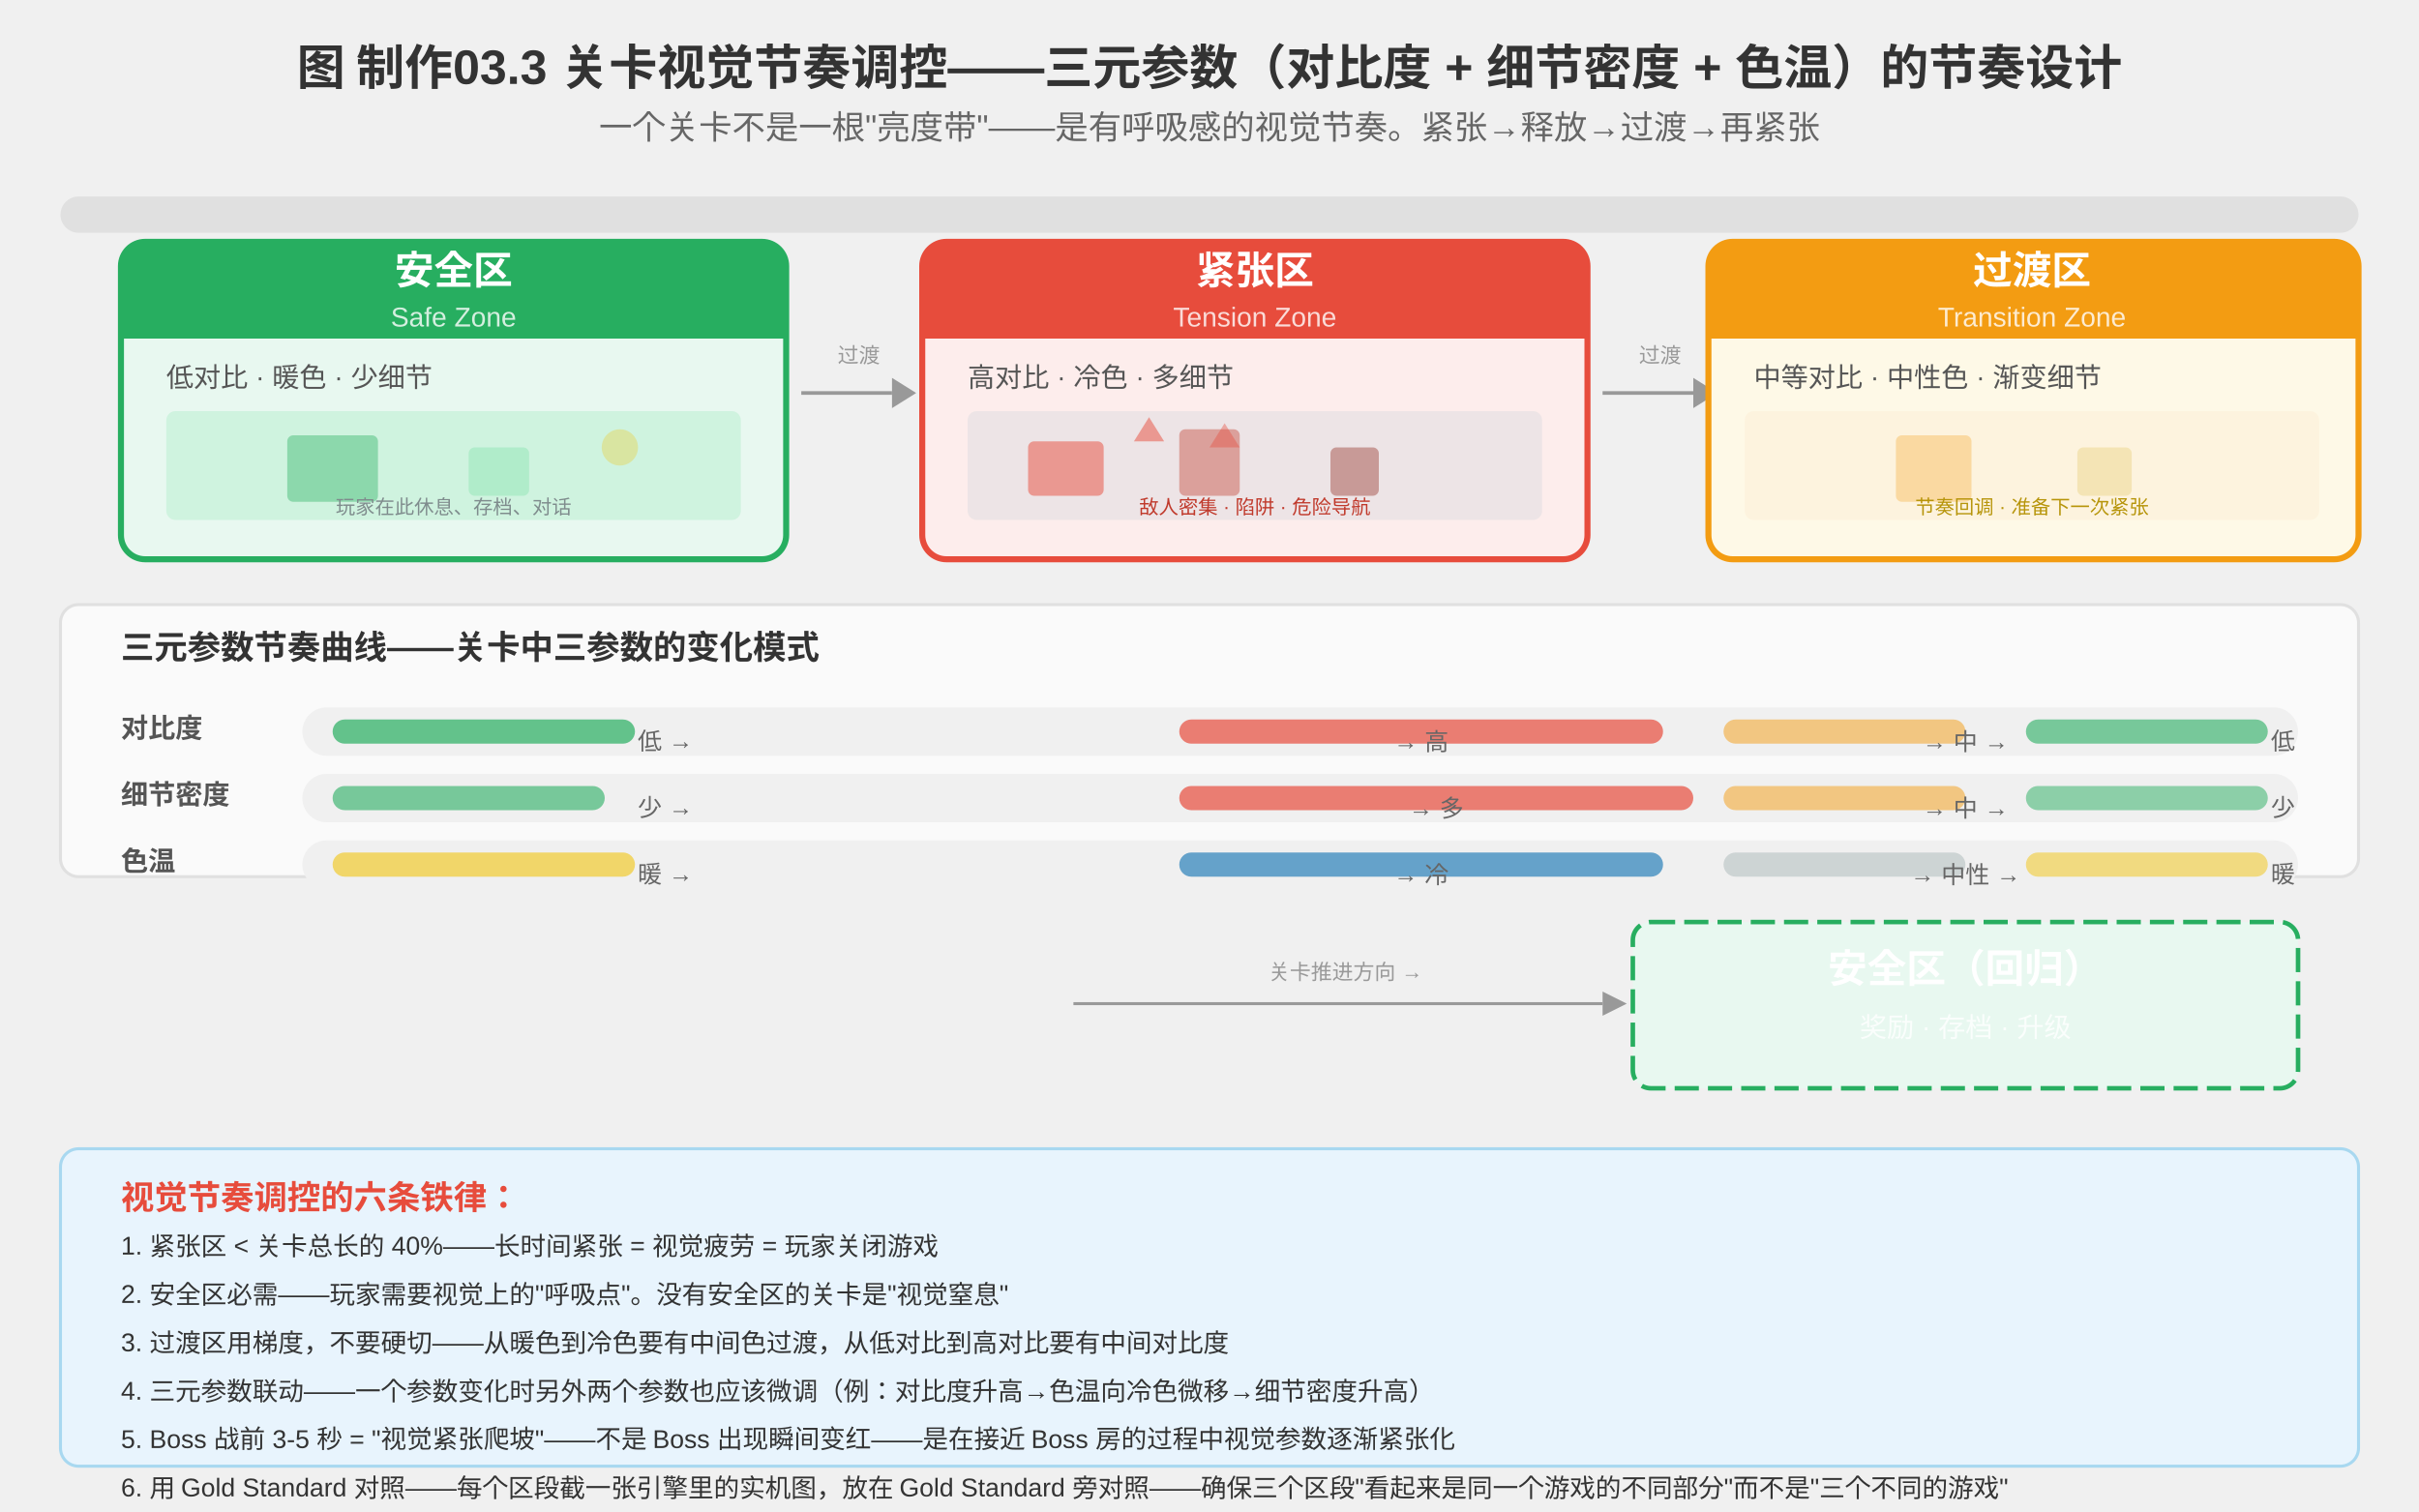
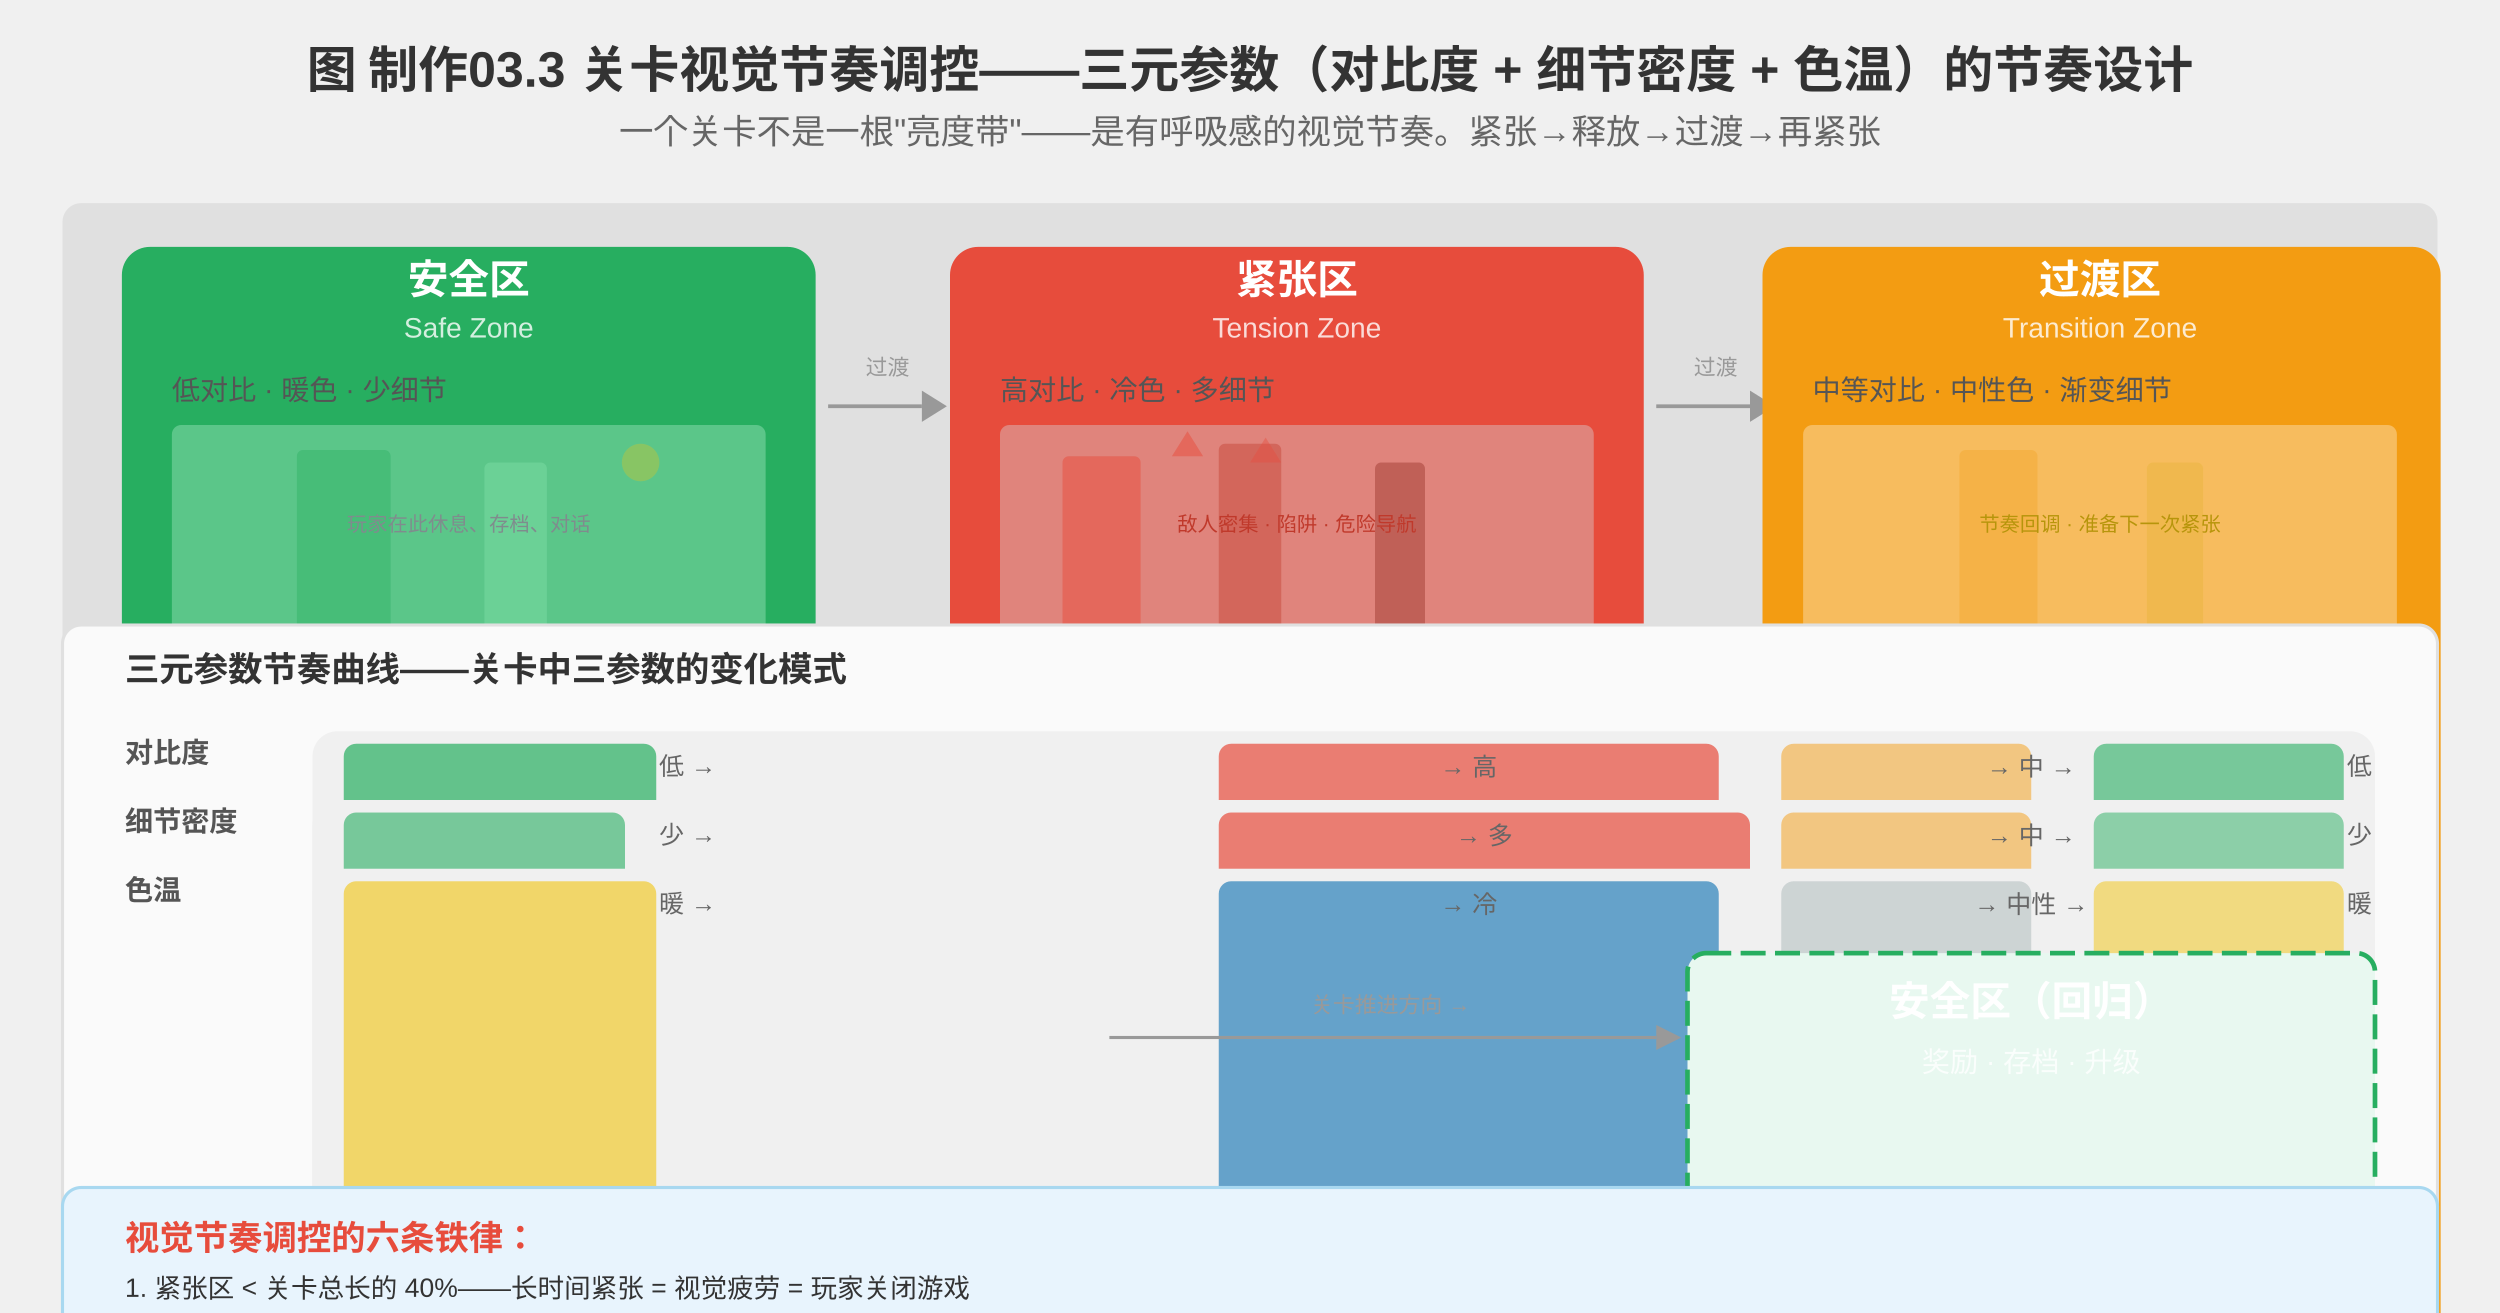
- <svg xmlns="http://www.w3.org/2000/svg" viewBox="0 0 800 500" width="800" height="500">
+ <svg xmlns="http://www.w3.org/2000/svg" viewBox="0.0 0.0 800.0 420" width="800" height="420">
  <style>
    text { font-family: 'PingFang SC','Microsoft YaHei',Arial,sans-serif; }
    .title { font-size: 16px; font-weight: bold; fill: #333; }
    .subtitle { font-size: 11px; fill: #666; }
    .zone-title { font-size: 13px; font-weight: bold; fill: #fff; text-anchor: middle; }
    .zone-sub { font-size: 9px; fill: #fff; text-anchor: middle; opacity: 0.8; }
    .zone-label { font-size: 9px; fill: #555; }
    .zone-value { font-size: 9px; fill: #E74C3C; font-weight: bold; }
    .slider-label { font-size: 8px; fill: #666; text-anchor: middle; }
    .slider-value { font-size: 9px; fill: #333; font-weight: bold; text-anchor: middle; }
  </style>
  <text x="400" y="28" class="title" text-anchor="middle">图 制作03.3  关卡视觉节奏调控——三元参数（对比度 + 细节密度 + 色温）的节奏设计</text>
  <text x="400" y="46" class="subtitle" text-anchor="middle">一个关卡不是一根"亮度带"——是有呼吸感的视觉节奏。紧张→释放→过渡→再紧张</text>
-   <rect x="20" y="65" width="760" height="12" fill="#E0E0E0" rx="6" />
+   <rect x="20" y="65" width="760" height="420" fill="#E0E0E0" rx="6" />
  <g transform="translate(40, 80)">
-     <rect x="0" y="0" width="220" height="105" fill="#E8F8F0" stroke="#27AE60" stroke-width="2" rx="8" />
-     <rect x="0" y="0" width="220" height="32" fill="#27AE60" rx="8" />
-     <rect x="0" y="16" width="220" height="16" fill="#27AE60" />
+     <rect x="0" y="0" width="220" height="420" fill="#E8F8F0" stroke="#27AE60" stroke-width="2" rx="8" />
+     <rect x="0" y="0" width="220" height="420" fill="#27AE60" rx="8" />
+     <rect x="0" y="16" width="220" height="420" fill="#27AE60" />
    <text x="110" y="14" class="zone-title" font-size="11">安全区</text>
    <text x="110" y="28" class="zone-sub">Safe Zone</text>
    <text x="15" y="48" class="zone-label">低对比 · 暖色 · 少细节</text>
    <g transform="translate(15, 56)">
-       <rect x="0" y="0" width="190" height="36" fill="#ABEBC6" opacity="0.4" rx="3" />
-       <rect x="40" y="8" width="30" height="22" fill="#27AE60" opacity="0.4" rx="2" />
-       <rect x="100" y="12" width="20" height="16" fill="#82E0AA" opacity="0.4" rx="2" />
+       <rect x="0" y="0" width="190" height="420" fill="#ABEBC6" opacity="0.4" rx="3" />
+       <rect x="40" y="8" width="30" height="420" fill="#27AE60" opacity="0.4" rx="2" />
+       <rect x="100" y="12" width="20" height="420" fill="#82E0AA" opacity="0.4" rx="2" />
      <circle cx="150" cy="12" r="6" fill="#F1C40F" opacity="0.3" />
      <text x="95" y="34" style="font-size:6.5px; fill:#7F8C8D;" text-anchor="middle">玩家在此休息、存档、对话</text>
    </g>
  </g>
  <g transform="translate(265, 125)">
    <line x1="0" y1="5" x2="30" y2="5" stroke="#999" stroke-width="1.2" />
    <polygon points="30,0 38,5 30,10" fill="#999" />
    <text x="19" y="-5" text-anchor="middle" style="font-size:7px; fill:#999;">过渡</text>
  </g>
  <g transform="translate(305, 80)">
-     <rect x="0" y="0" width="220" height="105" fill="#FDEDEC" stroke="#E74C3C" stroke-width="2" rx="8" />
-     <rect x="0" y="0" width="220" height="32" fill="#E74C3C" rx="8" />
-     <rect x="0" y="16" width="220" height="16" fill="#E74C3C" />
+     <rect x="0" y="0" width="220" height="420" fill="#FDEDEC" stroke="#E74C3C" stroke-width="2" rx="8" />
+     <rect x="0" y="0" width="220" height="420" fill="#E74C3C" rx="8" />
+     <rect x="0" y="16" width="220" height="420" fill="#E74C3C" />
    <text x="110" y="14" class="zone-title" font-size="11">紧张区</text>
    <text x="110" y="28" class="zone-sub">Tension Zone</text>
    <text x="15" y="48" class="zone-label" fill="#C0392B">高对比 · 冷色 · 多细节</text>
    <g transform="translate(15, 56)">
-       <rect x="0" y="0" width="190" height="36" fill="#D5D8DC" opacity="0.4" rx="3" />
-       <rect x="20" y="10" width="25" height="18" fill="#E74C3C" opacity="0.5" rx="2" />
-       <rect x="70" y="6" width="20" height="22" fill="#C0392B" opacity="0.4" rx="2" />
-       <rect x="120" y="12" width="16" height="16" fill="#922B21" opacity="0.4" rx="2" />
+       <rect x="0" y="0" width="190" height="420" fill="#D5D8DC" opacity="0.4" rx="3" />
+       <rect x="20" y="10" width="25" height="420" fill="#E74C3C" opacity="0.5" rx="2" />
+       <rect x="70" y="6" width="20" height="420" fill="#C0392B" opacity="0.4" rx="2" />
+       <rect x="120" y="12" width="16" height="420" fill="#922B21" opacity="0.4" rx="2" />
      <polygon points="60,2 65,10 55,10" fill="#E74C3C" opacity="0.5" />
      <polygon points="85,4 90,12 80,12" fill="#E74C3C" opacity="0.4" />
      <text x="95" y="34" style="font-size:6.5px; fill:#C0392B;" text-anchor="middle">敌人密集 · 陷阱 · 危险导航</text>
    </g>
  </g>
  <g transform="translate(530, 125)">
    <line x1="0" y1="5" x2="30" y2="5" stroke="#999" stroke-width="1.2" />
    <polygon points="30,0 38,5 30,10" fill="#999" />
    <text x="19" y="-5" text-anchor="middle" style="font-size:7px; fill:#999;">过渡</text>
  </g>
  <g transform="translate(565, 80)">
-     <rect x="0" y="0" width="215" height="105" fill="#FEF9E7" stroke="#F39C12" stroke-width="2" rx="8" />
-     <rect x="0" y="0" width="215" height="32" fill="#F39C12" rx="8" />
-     <rect x="0" y="16" width="215" height="16" fill="#F39C12" />
+     <rect x="0" y="0" width="215" height="420" fill="#FEF9E7" stroke="#F39C12" stroke-width="2" rx="8" />
+     <rect x="0" y="0" width="215" height="420" fill="#F39C12" rx="8" />
+     <rect x="0" y="16" width="215" height="420" fill="#F39C12" />
    <text x="107" y="14" class="zone-title" font-size="11">过渡区</text>
    <text x="107" y="28" class="zone-sub">Transition Zone</text>
    <text x="15" y="48" class="zone-label" fill="#D4AC0D">中等对比 · 中性色 · 渐变细节</text>
    <g transform="translate(12, 56)">
-       <rect x="0" y="0" width="190" height="36" fill="#FDEBD0" opacity="0.4" rx="3" />
-       <rect x="50" y="8" width="25" height="22" fill="#F39C12" opacity="0.3" rx="2" />
-       <rect x="110" y="12" width="18" height="16" fill="#D4AC0D" opacity="0.2" rx="2" />
+       <rect x="0" y="0" width="190" height="420" fill="#FDEBD0" opacity="0.4" rx="3" />
+       <rect x="50" y="8" width="25" height="420" fill="#F39C12" opacity="0.3" rx="2" />
+       <rect x="110" y="12" width="18" height="420" fill="#D4AC0D" opacity="0.2" rx="2" />
      <text x="95" y="34" style="font-size:6.5px; fill:#B7950B;" text-anchor="middle">节奏回调 · 准备下一次紧张</text>
    </g>
  </g>
  <g transform="translate(20, 200)">
-     <rect x="0" y="0" width="760" height="90" fill="#FAFAFA" stroke="#E0E0E0" stroke-width="1" rx="6" />
+     <rect x="0" y="0" width="760" height="420" fill="#FAFAFA" stroke="#E0E0E0" stroke-width="1" rx="6" />
    <text x="20" y="18" style="font-size:11px; font-weight:bold; fill:#333;">三元参数节奏曲线——关卡中三参数的变化模式</text>
    <text x="20" y="44" class="zone-label" font-weight="bold" fill="#E74C3C">对比度</text>
-     <rect x="80" y="34" width="660" height="16" fill="#F0F0F0" rx="8" />
-     <rect x="90" y="38" width="100" height="8" fill="#27AE60" rx="4" opacity="0.7" />
-     <rect x="370" y="38" width="160" height="8" fill="#E74C3C" rx="4" opacity="0.7" />
-     <rect x="550" y="38" width="80" height="8" fill="#F39C12" rx="4" opacity="0.5" />
-     <rect x="650" y="38" width="80" height="8" fill="#27AE60" rx="4" opacity="0.6" />
+     <rect x="80" y="34" width="660" height="420" fill="#F0F0F0" rx="8" />
+     <rect x="90" y="38" width="100" height="420" fill="#27AE60" rx="4" opacity="0.7" />
+     <rect x="370" y="38" width="160" height="420" fill="#E74C3C" rx="4" opacity="0.7" />
+     <rect x="550" y="38" width="80" height="420" fill="#F39C12" rx="4" opacity="0.5" />
+     <rect x="650" y="38" width="80" height="420" fill="#27AE60" rx="4" opacity="0.6" />
    <text x="200" y="48" class="slider-label">低 →</text>
    <text x="450" y="48" class="slider-label">→ 高</text>
    <text x="630" y="48" class="slider-label">→ 中 →</text>
    <text x="735" y="48" class="slider-label">低</text>
    <text x="20" y="66" class="zone-label" font-weight="bold" fill="#E74C3C">细节密度</text>
-     <rect x="80" y="56" width="660" height="16" fill="#F0F0F0" rx="8" />
-     <rect x="90" y="60" width="90" height="8" fill="#27AE60" rx="4" opacity="0.6" />
-     <rect x="370" y="60" width="170" height="8" fill="#E74C3C" rx="4" opacity="0.7" />
-     <rect x="550" y="60" width="80" height="8" fill="#F39C12" rx="4" opacity="0.5" />
-     <rect x="650" y="60" width="80" height="8" fill="#27AE60" rx="4" opacity="0.5" />
+     <rect x="80" y="56" width="660" height="420" fill="#F0F0F0" rx="8" />
+     <rect x="90" y="60" width="90" height="420" fill="#27AE60" rx="4" opacity="0.6" />
+     <rect x="370" y="60" width="170" height="420" fill="#E74C3C" rx="4" opacity="0.7" />
+     <rect x="550" y="60" width="80" height="420" fill="#F39C12" rx="4" opacity="0.5" />
+     <rect x="650" y="60" width="80" height="420" fill="#27AE60" rx="4" opacity="0.5" />
    <text x="200" y="70" class="slider-label">少 →</text>
    <text x="455" y="70" class="slider-label">→ 多</text>
    <text x="630" y="70" class="slider-label">→ 中 →</text>
    <text x="735" y="70" class="slider-label">少</text>
    <text x="20" y="88" class="zone-label" font-weight="bold" fill="#E74C3C">色温</text>
-     <rect x="80" y="78" width="660" height="16" fill="#F0F0F0" rx="8" />
-     <rect x="90" y="82" width="100" height="8" fill="#F1C40F" rx="4" opacity="0.6" />
-     <rect x="370" y="82" width="160" height="8" fill="#2980B9" rx="4" opacity="0.7" />
-     <rect x="550" y="82" width="80" height="8" fill="#AAB7B8" rx="4" opacity="0.5" />
-     <rect x="650" y="82" width="80" height="8" fill="#F1C40F" rx="4" opacity="0.5" />
+     <rect x="80" y="78" width="660" height="420" fill="#F0F0F0" rx="8" />
+     <rect x="90" y="82" width="100" height="420" fill="#F1C40F" rx="4" opacity="0.6" />
+     <rect x="370" y="82" width="160" height="420" fill="#2980B9" rx="4" opacity="0.7" />
+     <rect x="550" y="82" width="80" height="420" fill="#AAB7B8" rx="4" opacity="0.5" />
+     <rect x="650" y="82" width="80" height="420" fill="#F1C40F" rx="4" opacity="0.5" />
    <text x="200" y="92" class="slider-label">暖 →</text>
    <text x="450" y="92" class="slider-label">→ 冷</text>
    <text x="630" y="92" class="slider-label">→ 中性 →</text>
    <text x="735" y="92" class="slider-label">暖</text>
  </g>
  <g transform="translate(540, 305)">
-     <rect x="0" y="0" width="220" height="55" fill="#E8F8F0" stroke="#27AE60" stroke-width="1.5" rx="6" stroke-dasharray="8,3" />
+     <rect x="0" y="0" width="220" height="420" fill="#E8F8F0" stroke="#27AE60" stroke-width="1.5" rx="6" stroke-dasharray="8,3" />
    <text x="110" y="20" class="zone-title" font-size="10" fill="#27AE60">安全区（回归）</text>
    <text x="110" y="38" class="zone-sub" fill="#1E8449">奖励 · 存档 · 升级</text>
  </g>
  <g transform="translate(355, 332)">
    <line x1="0" y1="0" x2="175" y2="0" stroke="#999" stroke-width="1" />
    <polygon points="175,-4 183,0 175,4" fill="#999" />
    <text x="90" y="-8" text-anchor="middle" style="font-size:7px; fill:#999;">关卡推进方向 →</text>
  </g>
  <g transform="translate(20, 380)">
-     <rect x="0" y="0" width="760" height="105" fill="#E8F4FD" stroke="#A8D8F0" stroke-width="1" rx="6" />
+     <rect x="0" y="0" width="760" height="420" fill="#E8F4FD" stroke="#A8D8F0" stroke-width="1" rx="6" />
    <text x="20" y="20" style="font-size:11px; font-weight:bold; fill:#E74C3C;">视觉节奏调控的六条铁律：</text>
    <g transform="translate(20, 35)">
      <text x="0" y="0" style="font-size:8.5px; fill:#333;">1. 紧张区 &lt; 关卡总长的 40%——长时间紧张 = 视觉疲劳 = 玩家关闭游戏</text>
      <text x="0" y="16" style="font-size:8.5px; fill:#333;">2. 安全区必需——玩家需要视觉上的"呼吸点"。没有安全区的关卡是"视觉窒息"</text>
      <text x="0" y="32" style="font-size:8.5px; fill:#333;">3. 过渡区用梯度，不要硬切——从暖色到冷色要有中间色过渡，从低对比到高对比要有中间对比度</text>
      <text x="0" y="48" style="font-size:8.5px; fill:#333;">4. 三元参数联动——一个参数变化时另外两个参数也应该微调（例：对比度升高→色温向冷色微移→细节密度升高）</text>
      <text x="0" y="64" style="font-size:8.5px; fill:#333;">5. Boss 战前 3-5 秒 = "视觉紧张爬坡"——不是 Boss 出现瞬间变红——是在接近 Boss 房的过程中视觉参数逐渐紧张化</text>
      <text x="0" y="80" style="font-size:8.5px; fill:#333;">6. 用 Gold Standard 对照——每个区段截一张引擎里的实机图，放在 Gold Standard 旁对照——确保三个区段"看起来是同一个游戏的不同部分"而不是"三个不同的游戏"</text>
    </g>
  </g>
</svg>
